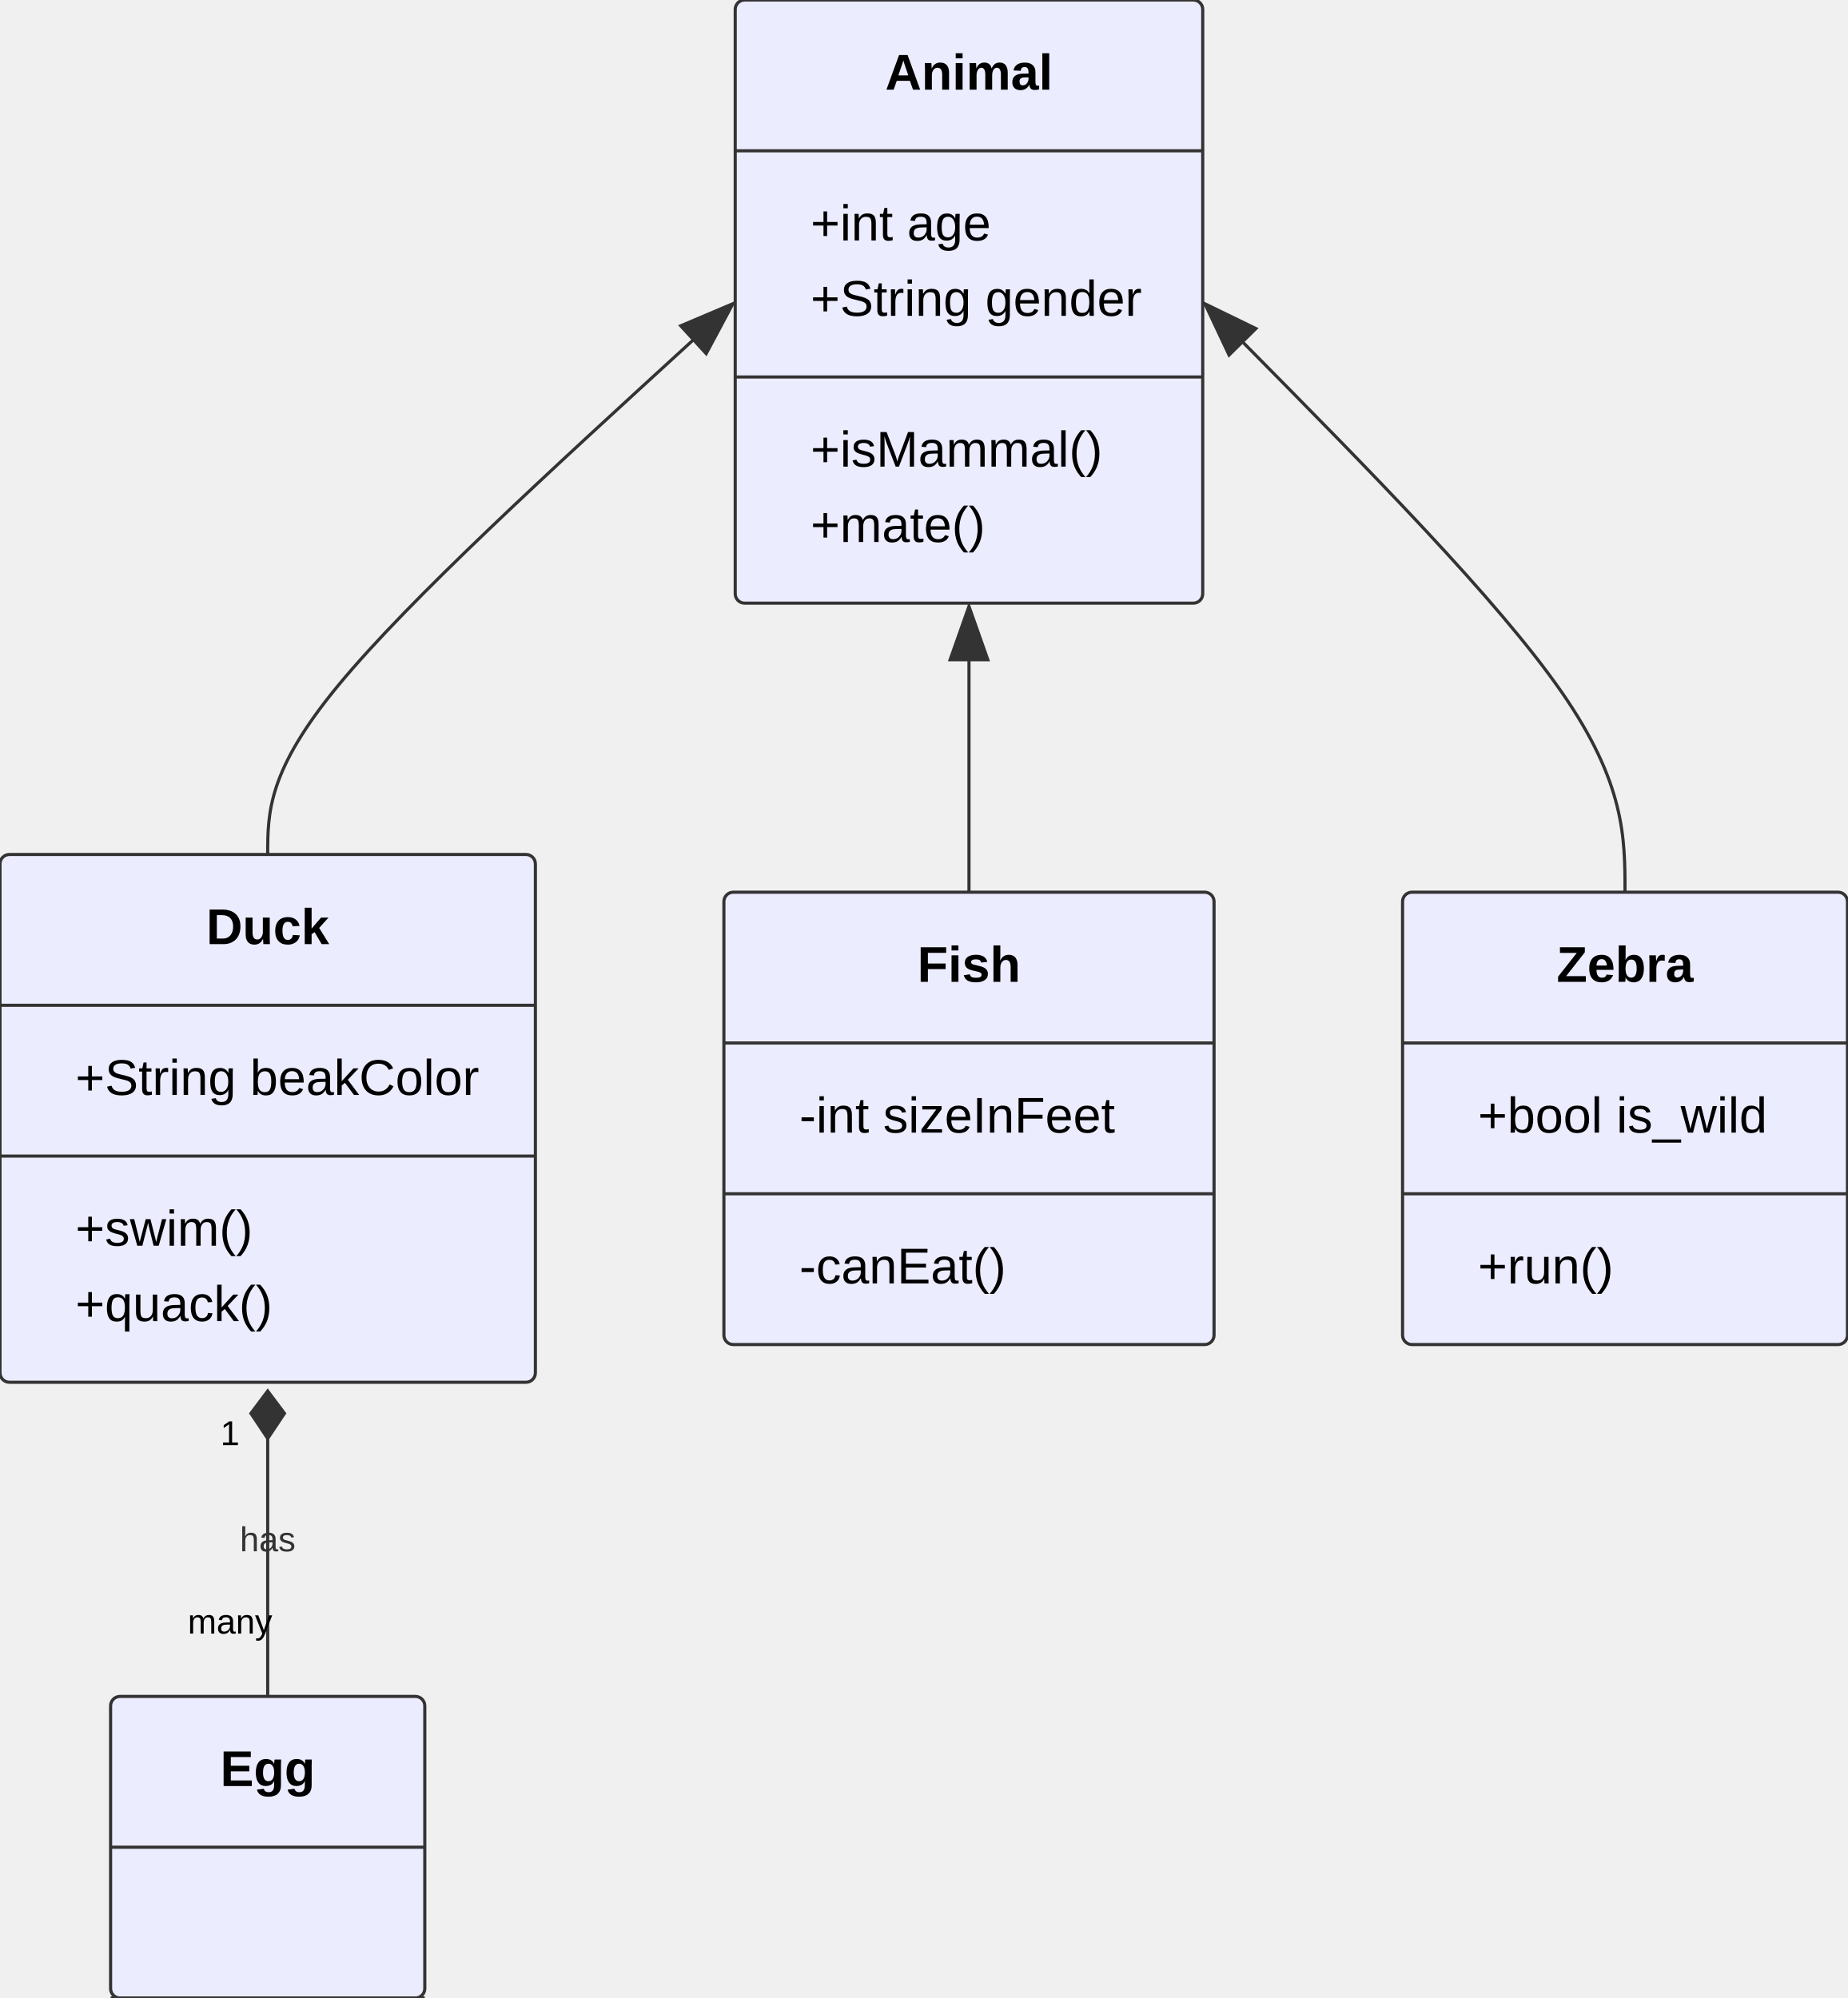
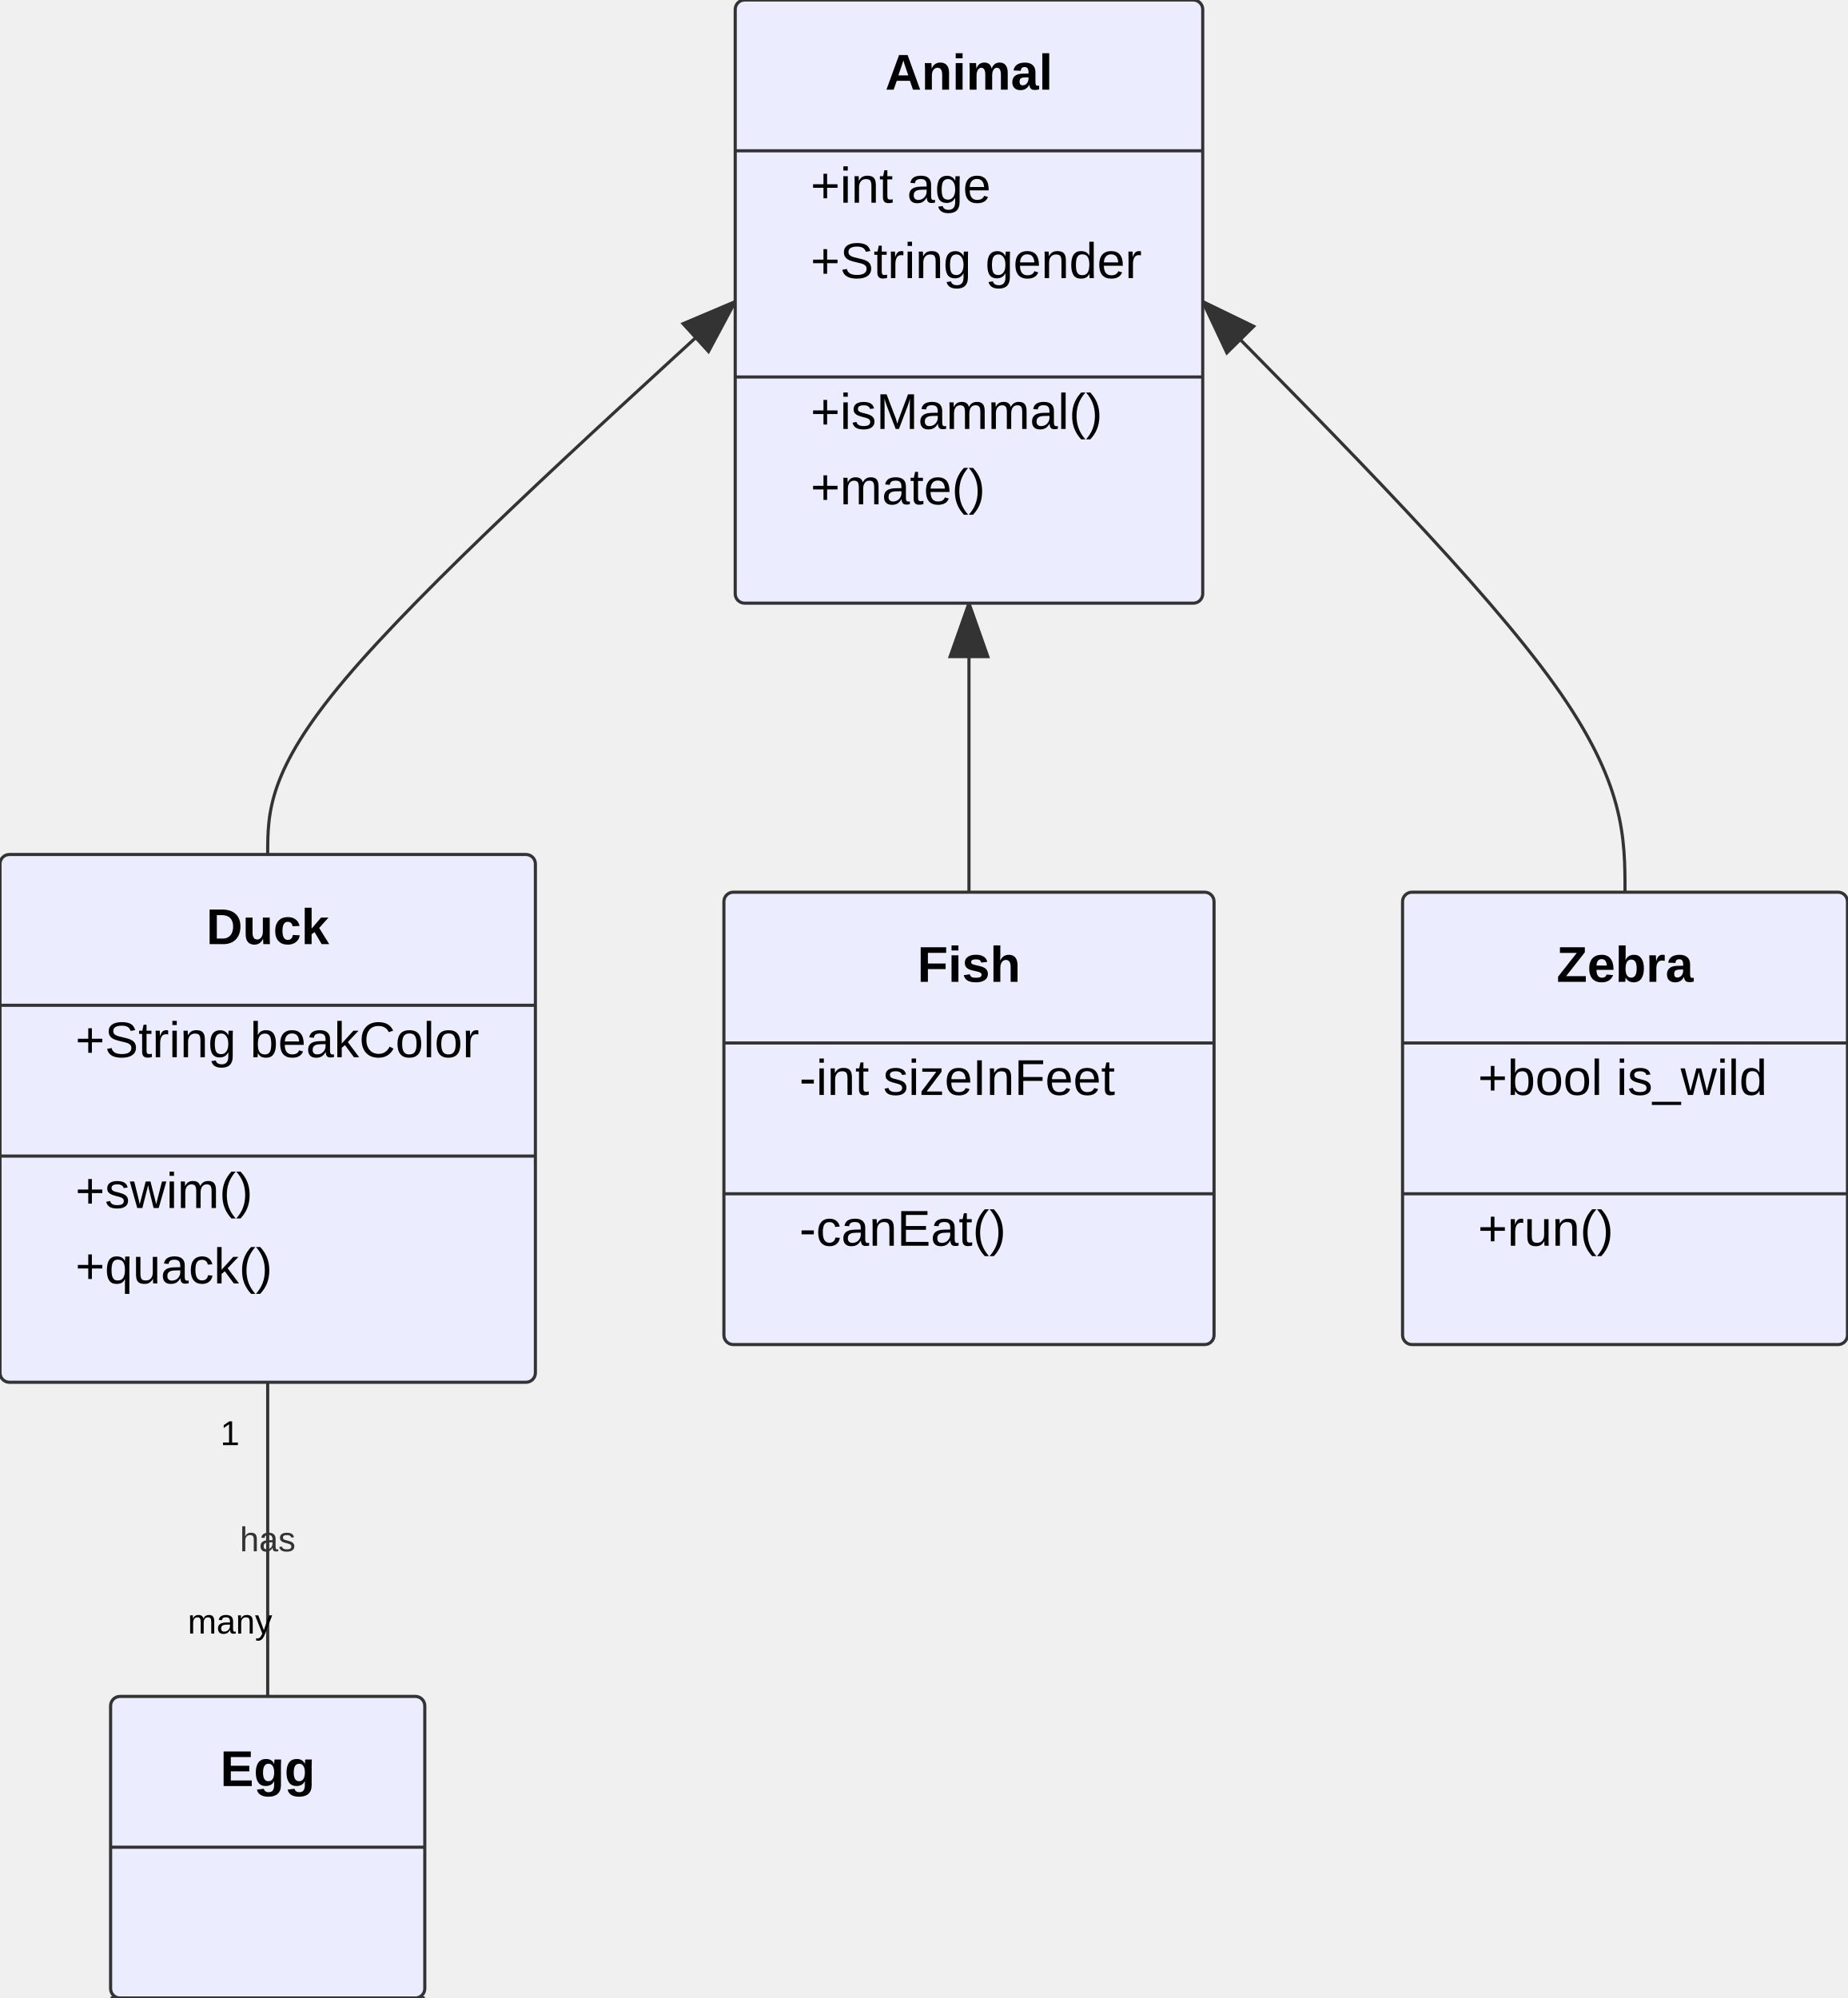
<svg xmlns="http://www.w3.org/2000/svg" width="588" height="636" viewBox="0 0 588 636" class="mermaid">
  <style>

.mermaid {
  font-family: trebuchet ms, verdana, arial, sans-serif;
  font-size: 16px;
}

.node rect,
.node polygon,
.node circle,
.node ellipse,
.node path {
  fill: #ECECFF;
  stroke: #9370DB;
  stroke-width: 1px;
}

.node line {
  stroke: #9370DB;
  stroke-width: 1px;
}

.node .label {
  fill: #333333;
}

.node text {
  fill: #333333;
  font-family: trebuchet ms, verdana, arial, sans-serif;
  font-size: 16px;
}

.edge-path {
  fill: none;
  stroke: #333333;
  stroke-width: 1px;
}

.edge-label {
  fill: #333333;
  font-family: trebuchet ms, verdana, arial, sans-serif;
}

.edge-label-bg {
  fill: rgba(232, 232, 232, 0.8);
}

.subgraph {
  fill: #ffffde;
  stroke: #aaaa33;
  stroke-width: 1px;
}

.subgraph-title {
  fill: #333333;
  font-weight: bold;
}

.cluster rect {
  fill: #ffffde;
  stroke: #aaaa33;
  stroke-width: 1px;
  rx: 5px;
  ry: 5px;
}

.cluster-label {
  fill: #333333;
  font-family: trebuchet ms, verdana, arial, sans-serif;
  font-size: 16px;
  font-weight: bold;
}

marker path {
  fill: #333333;
  stroke: #333333;
}


.class-box {
  stroke: #333333;
}

.class-box-bg {
  fill: #ECECFF;
}

.class-divider {
  stroke: #333333;
}

.class-name {
  fill: #333333;
  font-weight: bold;
}

.class-annotation {
  fill: #666666;
  font-style: italic;
}

.class-member {
  fill: #333333;
}

.class-method {
  fill: #333333;
}

.relation-line {
  stroke: #333333;
}

.relation-label {
  fill: #333333;
}

.note-box {
  fill: #FFFFCC;
  stroke: #333333;
}

.note-text {
  fill: #333333;
}

  </style>
  <defs>
    <marker id="aggregation-start" viewBox="0 0 20 14" refX="18" refY="7" markerWidth="18" markerHeight="14" orient="auto">
-       <path d="M 18 7 L 9 13 L 1 7 L 9 1 Z" stroke="#333333" fill="none" stroke-width="1" />
+       <path d="M 18 7 L 9 13 L 1 7 L 9 1 Z" fill="none" stroke="#333333" stroke-width="1" />
    </marker>
    <marker id="aggregation-end" viewBox="0 0 20 14" refX="1" refY="7" markerWidth="18" markerHeight="14" orient="auto">
-       <path d="M 18 7 L 9 13 L 1 7 L 9 1 Z" stroke="#333333" fill="none" stroke-width="1" />
-     </marker>
-     <marker id="inheritance-start" viewBox="0 0 20 14" refX="18" refY="7" markerWidth="20" markerHeight="28" orient="auto">
-       <path d="M 1 7 L 18 13 V 1 Z" stroke-width="1" fill="#ECECFF" stroke="#333333" />
-     </marker>
-     <marker id="inheritance-end" viewBox="0 0 20 14" refX="1" refY="7" markerWidth="20" markerHeight="28" orient="auto">
-       <path d="M 1 7 L 18 13 V 1 Z" stroke-width="1" fill="#ECECFF" stroke="#333333" />
+       <path d="M 18 7 L 9 13 L 1 7 L 9 1 Z" fill="none" stroke="#333333" stroke-width="1" />
+     </marker>
+     <marker id="inheritance-start" viewBox="0 0 20 14" refX="1" refY="7" markerWidth="20" markerHeight="28" orient="auto">
+       <path d="M 1 7 L 18 13 V 1 Z" fill="#ECECFF" stroke="#333333" stroke-width="1" />
+     </marker>
+     <marker id="inheritance-end" viewBox="0 0 20 14" refX="18" refY="7" markerWidth="20" markerHeight="28" orient="auto">
+       <path d="M 18 7 L 1 13 V 1 Z" fill="#ECECFF" stroke-width="1" stroke="#333333" />
    </marker>
    <marker id="composition-start" viewBox="0 0 20 14" refX="18" refY="7" markerWidth="18" markerHeight="14" orient="auto">
      <path d="M 18 7 L 9 13 L 1 7 L 9 1 Z" fill="#333333" stroke-width="1" stroke="#333333" />
    </marker>
    <marker id="composition-end" viewBox="0 0 20 14" refX="1" refY="7" markerWidth="18" markerHeight="14" orient="auto">
      <path d="M 18 7 L 9 13 L 1 7 L 9 1 Z" fill="#333333" stroke-width="1" stroke="#333333" />
    </marker>
-     <marker id="dependency-start" viewBox="0 0 20 20" refX="18" refY="10" markerWidth="10" markerHeight="10" orient="auto">
-       <path d="M 0 0 L 20 10 L 0 20" fill="none" stroke-width="1" stroke="#333333" />
-     </marker>
-     <marker id="dependency-end" viewBox="0 0 20 20" refX="1" refY="10" markerWidth="10" markerHeight="10" orient="auto">
-       <path d="M 0 0 L 20 10 L 0 20" fill="none" stroke-width="1" stroke="#333333" />
+     <marker id="dependency-start" viewBox="0 0 20 20" refX="0" refY="10" markerWidth="10" markerHeight="10" orient="auto">
+       <path d="M 0 10 L 20 0 L 20 20 Z" stroke="#333333" stroke-width="1" fill="none" />
+     </marker>
+     <marker id="dependency-end" viewBox="0 0 20 20" refX="20" refY="10" markerWidth="10" markerHeight="10" orient="auto">
+       <path d="M 20 10 L 0 0 L 0 20 Z" stroke="#333333" fill="none" stroke-width="1" />
    </marker>
    <marker id="lollipop-start" viewBox="0 0 20 20" refX="13" refY="10" markerWidth="14" markerHeight="14" orient="auto">
      <circle cx="10" cy="10" r="8" stroke="#333333" stroke-width="1" fill="#FFFFFF" />
    </marker>
    <marker id="lollipop-end" viewBox="0 0 20 20" refX="1" refY="10" markerWidth="14" markerHeight="14" orient="auto">
      <circle cx="10" cy="10" r="8" stroke="#333333" stroke-width="1" fill="#FFFFFF" />
    </marker>
  </defs>
  <g class="root">
    <g class="clusters">

    </g>
    <g class="edgePaths">

    </g>
    <g class="edgeLabels">

    </g>
    <g class="nodes">

    </g>
    <g class="relation">
-       <path d="M 220.71 108.14 C 175.54 149.43, 130.37 190.71, 107.79 218.02 C 85.20 245.33, 85.20 258.67, 85.20 272.00" class="relation-line" marker-start="url(#inheritance-start)" fill="none" stroke="#333333" stroke-width="1" />
-     </g>
-     <g class="relation">
-       <path d="M 308.40 210.00 C 308.40 217.33, 308.40 224.67, 308.40 237.00 C 308.40 249.33, 308.40 266.67, 308.40 284.00" class="relation-line" stroke-width="1" marker-start="url(#inheritance-start)" fill="none" stroke="#333333" />
-     </g>
-     <g class="relation">
-       <path d="M 395.45 108.80 C 436.03 149.87, 476.62 190.93, 496.91 220.13 C 517.20 249.33, 517.20 266.67, 517.20 284.00" class="relation-line" fill="none" marker-start="url(#inheritance-start)" stroke="#333333" stroke-width="1" />
-     </g>
-     <g class="relation">
-       <path d="M 85.20 458.00 C 85.20 468.67, 85.20 479.33, 85.20 493.00 C 85.20 506.67, 85.20 523.33, 85.20 540.00" class="relation-line" marker-start="url(#composition-start)" stroke="#333333" fill="none" stroke-width="1" />
-       <text x="73.2" y="460" class="cardinality-label" text-anchor="middle" font-size="11">1</text>
-       <text x="73.2" y="520" class="cardinality-label" font-size="11" text-anchor="middle">many</text>
-       <text x="85.2" y="490" class="relation-label" text-anchor="middle" font-size="11" dominant-baseline="central">has</text>
+       <path d="M 234.00 96.00 C 184.40 141.33, 134.80 186.67, 110.00 216.00 C 85.20 245.33, 85.20 258.67, 85.20 272.00" class="relation-line" marker-start="url(#inheritance-start)" stroke="#333333" fill="none" stroke-width="1" />
+     </g>
+     <g class="relation">
+       <path d="M 308.40 192.00 C 308.40 205.33, 308.40 218.67, 308.40 234.00 C 308.40 249.33, 308.40 266.67, 308.40 284.00" class="relation-line" stroke-width="1" stroke="#333333" fill="none" marker-start="url(#inheritance-start)" />
+     </g>
+     <g class="relation">
+       <path d="M 382.80 96.00 C 427.60 141.33, 472.40 186.67, 494.80 218.00 C 517.20 249.33, 517.20 266.67, 517.20 284.00" class="relation-line" stroke-width="1" stroke="#333333" fill="none" marker-start="url(#inheritance-start)" />
+     </g>
+     <g class="relation">
+       <path d="M 85.20 440.00 C 85.20 456.67, 85.20 473.33, 85.20 490.00 C 85.20 506.67, 85.20 523.33, 85.20 540.00" class="relation-line" stroke-width="1" fill="none" stroke="#333333" marker-start="url(#composition-start)" />
+       <text x="73.2" y="460" class="cardinality-label" font-size="11" text-anchor="middle">1</text>
+       <text x="73.2" y="520" class="cardinality-label" text-anchor="middle" font-size="11">many</text>
+       <text x="85.2" y="490" class="relation-label" dominant-baseline="central" font-size="11" text-anchor="middle">has</text>
+     </g>
+     <g class="class-node" id="class-Egg">
+       <path d="M 38.2 540 H 132.2 A 3 3 0 0 1 135.2 543 V 633 A 3 3 0 0 1 132.2 636 H 38.2 A 3 3 0 0 1 35.2 633 V 543 A 3 3 0 0 1 38.2 540 Z" class="class-box-bg" fill="#ECECFF" stroke="none" />
+       <path d="M 38.2 540 H 132.2 A 3 3 0 0 1 135.2 543 V 633 A 3 3 0 0 1 132.2 636 H 38.2 A 3 3 0 0 1 35.2 633 V 543 A 3 3 0 0 1 38.2 540 Z" class="class-box" stroke="#333333" stroke-width="1" fill="none" />
+       <text x="85.2" y="564" font-weight="bold" text-anchor="middle" dominant-baseline="middle" font-size="16">Egg</text>
+       <path d="M 35.2 588 L 135.2 588" class="class-divider" stroke="#333333" stroke-width="1" />
+       <path d="M 35.2 636 L 135.2 636" class="class-divider" stroke="#333333" stroke-width="1" />
+     </g>
+     <g class="class-node" id="class-Animal">
+       <path d="M 237 0 H 379.8 A 3 3 0 0 1 382.8 3 V 189 A 3 3 0 0 1 379.8 192 H 237 A 3 3 0 0 1 234 189 V 3 A 3 3 0 0 1 237 0 Z" class="class-box-bg" stroke="none" fill="#ECECFF" />
+       <path d="M 237 0 H 379.8 A 3 3 0 0 1 382.8 3 V 189 A 3 3 0 0 1 379.8 192 H 237 A 3 3 0 0 1 234 189 V 3 A 3 3 0 0 1 237 0 Z" class="class-box" stroke="#333333" stroke-width="1" fill="none" />
+       <text x="308.4" y="24" text-anchor="middle" font-weight="bold" dominant-baseline="middle" font-size="16">Animal</text>
+       <path d="M 234 48 L 382.8 48" class="class-divider" stroke-width="1" stroke="#333333" />
+       <text x="258" y="60" font-size="16" text-anchor="start" dominant-baseline="middle">+int age</text>
+       <text x="258" y="84" dominant-baseline="middle" font-size="16" text-anchor="start">+String gender</text>
+       <path d="M 234 120 L 382.8 120" class="class-divider" stroke="#333333" stroke-width="1" />
+       <text x="258" y="132" dominant-baseline="middle" font-size="16" text-anchor="start">+isMammal()</text>
+       <text x="258" y="156" dominant-baseline="middle" font-size="16" text-anchor="start">+mate()</text>
+     </g>
+     <g class="class-node" id="class-Fish">
+       <path d="M 233.4 284 H 383.4 A 3 3 0 0 1 386.4 287 V 425 A 3 3 0 0 1 383.4 428 H 233.4 A 3 3 0 0 1 230.4 425 V 287 A 3 3 0 0 1 233.4 284 Z" class="class-box-bg" stroke="none" fill="#ECECFF" />
+       <path d="M 233.4 284 H 383.4 A 3 3 0 0 1 386.4 287 V 425 A 3 3 0 0 1 383.4 428 H 233.4 A 3 3 0 0 1 230.4 425 V 287 A 3 3 0 0 1 233.4 284 Z" class="class-box" stroke="#333333" stroke-width="1" fill="none" />
+       <text x="308.4" y="308" text-anchor="middle" dominant-baseline="middle" font-size="16" font-weight="bold">Fish</text>
+       <path d="M 230.4 332 L 386.4 332" class="class-divider" stroke="#333333" stroke-width="1" />
+       <text x="254.4" y="344" text-anchor="start" dominant-baseline="middle" font-size="16">-int sizeInFeet</text>
+       <path d="M 230.4 380 L 386.4 380" class="class-divider" stroke="#333333" stroke-width="1" />
+       <text x="254.4" y="392" font-size="16" text-anchor="start" dominant-baseline="middle">-canEat()</text>
    </g>
    <g class="class-node" id="class-Zebra">
      <path d="M 449.4 284 H 585 A 3 3 0 0 1 588 287 V 425 A 3 3 0 0 1 585 428 H 449.4 A 3 3 0 0 1 446.4 425 V 287 A 3 3 0 0 1 449.4 284 Z" class="class-box-bg" fill="#ECECFF" stroke="none" />
-       <path d="M 449.4 284 H 585 A 3 3 0 0 1 588 287 V 425 A 3 3 0 0 1 585 428 H 449.4 A 3 3 0 0 1 446.4 425 V 287 A 3 3 0 0 1 449.4 284 Z" class="class-box" fill="none" stroke="#333333" stroke-width="1" />
-       <text x="517.2" y="308" dominant-baseline="middle" font-weight="bold" text-anchor="middle" font-size="16">Zebra</text>
+       <path d="M 449.4 284 H 585 A 3 3 0 0 1 588 287 V 425 A 3 3 0 0 1 585 428 H 449.4 A 3 3 0 0 1 446.4 425 V 287 A 3 3 0 0 1 449.4 284 Z" class="class-box" stroke-width="1" stroke="#333333" fill="none" />
+       <text x="517.2" y="308" font-weight="bold" dominant-baseline="middle" text-anchor="middle" font-size="16">Zebra</text>
      <path d="M 446.4 332 L 588 332" class="class-divider" stroke-width="1" stroke="#333333" />
-       <text x="470.4" y="356" font-size="16" text-anchor="start" dominant-baseline="middle">+bool is_wild</text>
-       <path d="M 446.4 380 L 588 380" class="class-divider" stroke="#333333" stroke-width="1" />
-       <text x="470.4" y="404" text-anchor="start" dominant-baseline="middle" font-size="16">+run()</text>
-     </g>
-     <g class="class-node" id="class-Animal">
-       <path d="M 237 0 H 379.8 A 3 3 0 0 1 382.8 3 V 189 A 3 3 0 0 1 379.8 192 H 237 A 3 3 0 0 1 234 189 V 3 A 3 3 0 0 1 237 0 Z" class="class-box-bg" fill="#ECECFF" stroke="none" />
-       <path d="M 237 0 H 379.8 A 3 3 0 0 1 382.8 3 V 189 A 3 3 0 0 1 379.8 192 H 237 A 3 3 0 0 1 234 189 V 3 A 3 3 0 0 1 237 0 Z" class="class-box" fill="none" stroke="#333333" stroke-width="1" />
-       <text x="308.4" y="24" dominant-baseline="middle" text-anchor="middle" font-size="16" font-weight="bold">Animal</text>
-       <path d="M 234 48 L 382.8 48" class="class-divider" stroke="#333333" stroke-width="1" />
-       <text x="258" y="72" font-size="16" dominant-baseline="middle" text-anchor="start">+int age</text>
-       <text x="258" y="96" font-size="16" text-anchor="start" dominant-baseline="middle">+String gender</text>
-       <path d="M 234 120 L 382.8 120" class="class-divider" stroke="#333333" stroke-width="1" />
-       <text x="258" y="144" font-size="16" text-anchor="start" dominant-baseline="middle">+isMammal()</text>
-       <text x="258" y="168" text-anchor="start" dominant-baseline="middle" font-size="16">+mate()</text>
-     </g>
-     <g class="class-node" id="class-Fish">
-       <path d="M 233.4 284 H 383.4 A 3 3 0 0 1 386.4 287 V 425 A 3 3 0 0 1 383.4 428 H 233.4 A 3 3 0 0 1 230.4 425 V 287 A 3 3 0 0 1 233.4 284 Z" class="class-box-bg" fill="#ECECFF" stroke="none" />
-       <path d="M 233.4 284 H 383.4 A 3 3 0 0 1 386.4 287 V 425 A 3 3 0 0 1 383.4 428 H 233.4 A 3 3 0 0 1 230.4 425 V 287 A 3 3 0 0 1 233.4 284 Z" class="class-box" stroke="#333333" stroke-width="1" fill="none" />
-       <text x="308.4" y="308" font-weight="bold" font-size="16" text-anchor="middle" dominant-baseline="middle">Fish</text>
-       <path d="M 230.4 332 L 386.4 332" class="class-divider" stroke="#333333" stroke-width="1" />
-       <text x="254.4" y="356" font-size="16" dominant-baseline="middle" text-anchor="start">-int sizeInFeet</text>
-       <path d="M 230.4 380 L 386.4 380" class="class-divider" stroke="#333333" stroke-width="1" />
-       <text x="254.4" y="404" text-anchor="start" dominant-baseline="middle" font-size="16">-canEat()</text>
+       <text x="470.4" y="344" font-size="16" text-anchor="start" dominant-baseline="middle">+bool is_wild</text>
+       <path d="M 446.4 380 L 588 380" class="class-divider" stroke-width="1" stroke="#333333" />
+       <text x="470.4" y="392" font-size="16" text-anchor="start" dominant-baseline="middle">+run()</text>
    </g>
    <g class="class-node" id="class-Duck">
-       <path d="M 3 272 H 167.4 A 3 3 0 0 1 170.4 275 V 437 A 3 3 0 0 1 167.4 440 H 3 A 3 3 0 0 1 0 437 V 275 A 3 3 0 0 1 3 272 Z" class="class-box-bg" fill="#ECECFF" stroke="none" />
-       <path d="M 3 272 H 167.4 A 3 3 0 0 1 170.4 275 V 437 A 3 3 0 0 1 167.4 440 H 3 A 3 3 0 0 1 0 437 V 275 A 3 3 0 0 1 3 272 Z" class="class-box" fill="none" stroke="#333333" stroke-width="1" />
-       <text x="85.2" y="296" font-size="16" text-anchor="middle" dominant-baseline="middle" font-weight="bold">Duck</text>
-       <path d="M 0 320 L 170.4 320" class="class-divider" stroke-width="1" stroke="#333333" />
-       <text x="24" y="344" text-anchor="start" font-size="16" dominant-baseline="middle">+String beakColor</text>
-       <path d="M 0 368 L 170.4 368" class="class-divider" stroke="#333333" stroke-width="1" />
-       <text x="24" y="392" dominant-baseline="middle" font-size="16" text-anchor="start">+swim()</text>
-       <text x="24" y="416" dominant-baseline="middle" text-anchor="start" font-size="16">+quack()</text>
-     </g>
-     <g class="class-node" id="class-Egg">
-       <path d="M 38.2 540 H 132.2 A 3 3 0 0 1 135.2 543 V 633 A 3 3 0 0 1 132.2 636 H 38.2 A 3 3 0 0 1 35.2 633 V 543 A 3 3 0 0 1 38.2 540 Z" class="class-box-bg" stroke="none" fill="#ECECFF" />
-       <path d="M 38.2 540 H 132.2 A 3 3 0 0 1 135.2 543 V 633 A 3 3 0 0 1 132.2 636 H 38.2 A 3 3 0 0 1 35.2 633 V 543 A 3 3 0 0 1 38.2 540 Z" class="class-box" fill="none" stroke="#333333" stroke-width="1" />
-       <text x="85.2" y="564" font-weight="bold" font-size="16" text-anchor="middle" dominant-baseline="middle">Egg</text>
-       <path d="M 35.2 588 L 135.2 588" class="class-divider" stroke="#333333" stroke-width="1" />
-       <path d="M 35.2 636 L 135.2 636" class="class-divider" stroke="#333333" stroke-width="1" />
+       <path d="M 3 272 H 167.4 A 3 3 0 0 1 170.4 275 V 437 A 3 3 0 0 1 167.4 440 H 3 A 3 3 0 0 1 0 437 V 275 A 3 3 0 0 1 3 272 Z" class="class-box-bg" stroke="none" fill="#ECECFF" />
+       <path d="M 3 272 H 167.4 A 3 3 0 0 1 170.4 275 V 437 A 3 3 0 0 1 167.4 440 H 3 A 3 3 0 0 1 0 437 V 275 A 3 3 0 0 1 3 272 Z" class="class-box" stroke-width="1" fill="none" stroke="#333333" />
+       <text x="85.2" y="296" text-anchor="middle" font-size="16" dominant-baseline="middle" font-weight="bold">Duck</text>
+       <path d="M 0 320 L 170.4 320" class="class-divider" stroke="#333333" stroke-width="1" />
+       <text x="24" y="332" text-anchor="start" dominant-baseline="middle" font-size="16">+String beakColor</text>
+       <path d="M 0 368 L 170.4 368" class="class-divider" stroke-width="1" stroke="#333333" />
+       <text x="24" y="380" text-anchor="start" dominant-baseline="middle" font-size="16">+swim()</text>
+       <text x="24" y="404" font-size="16" dominant-baseline="middle" text-anchor="start">+quack()</text>
    </g>
  </g>
</svg>
